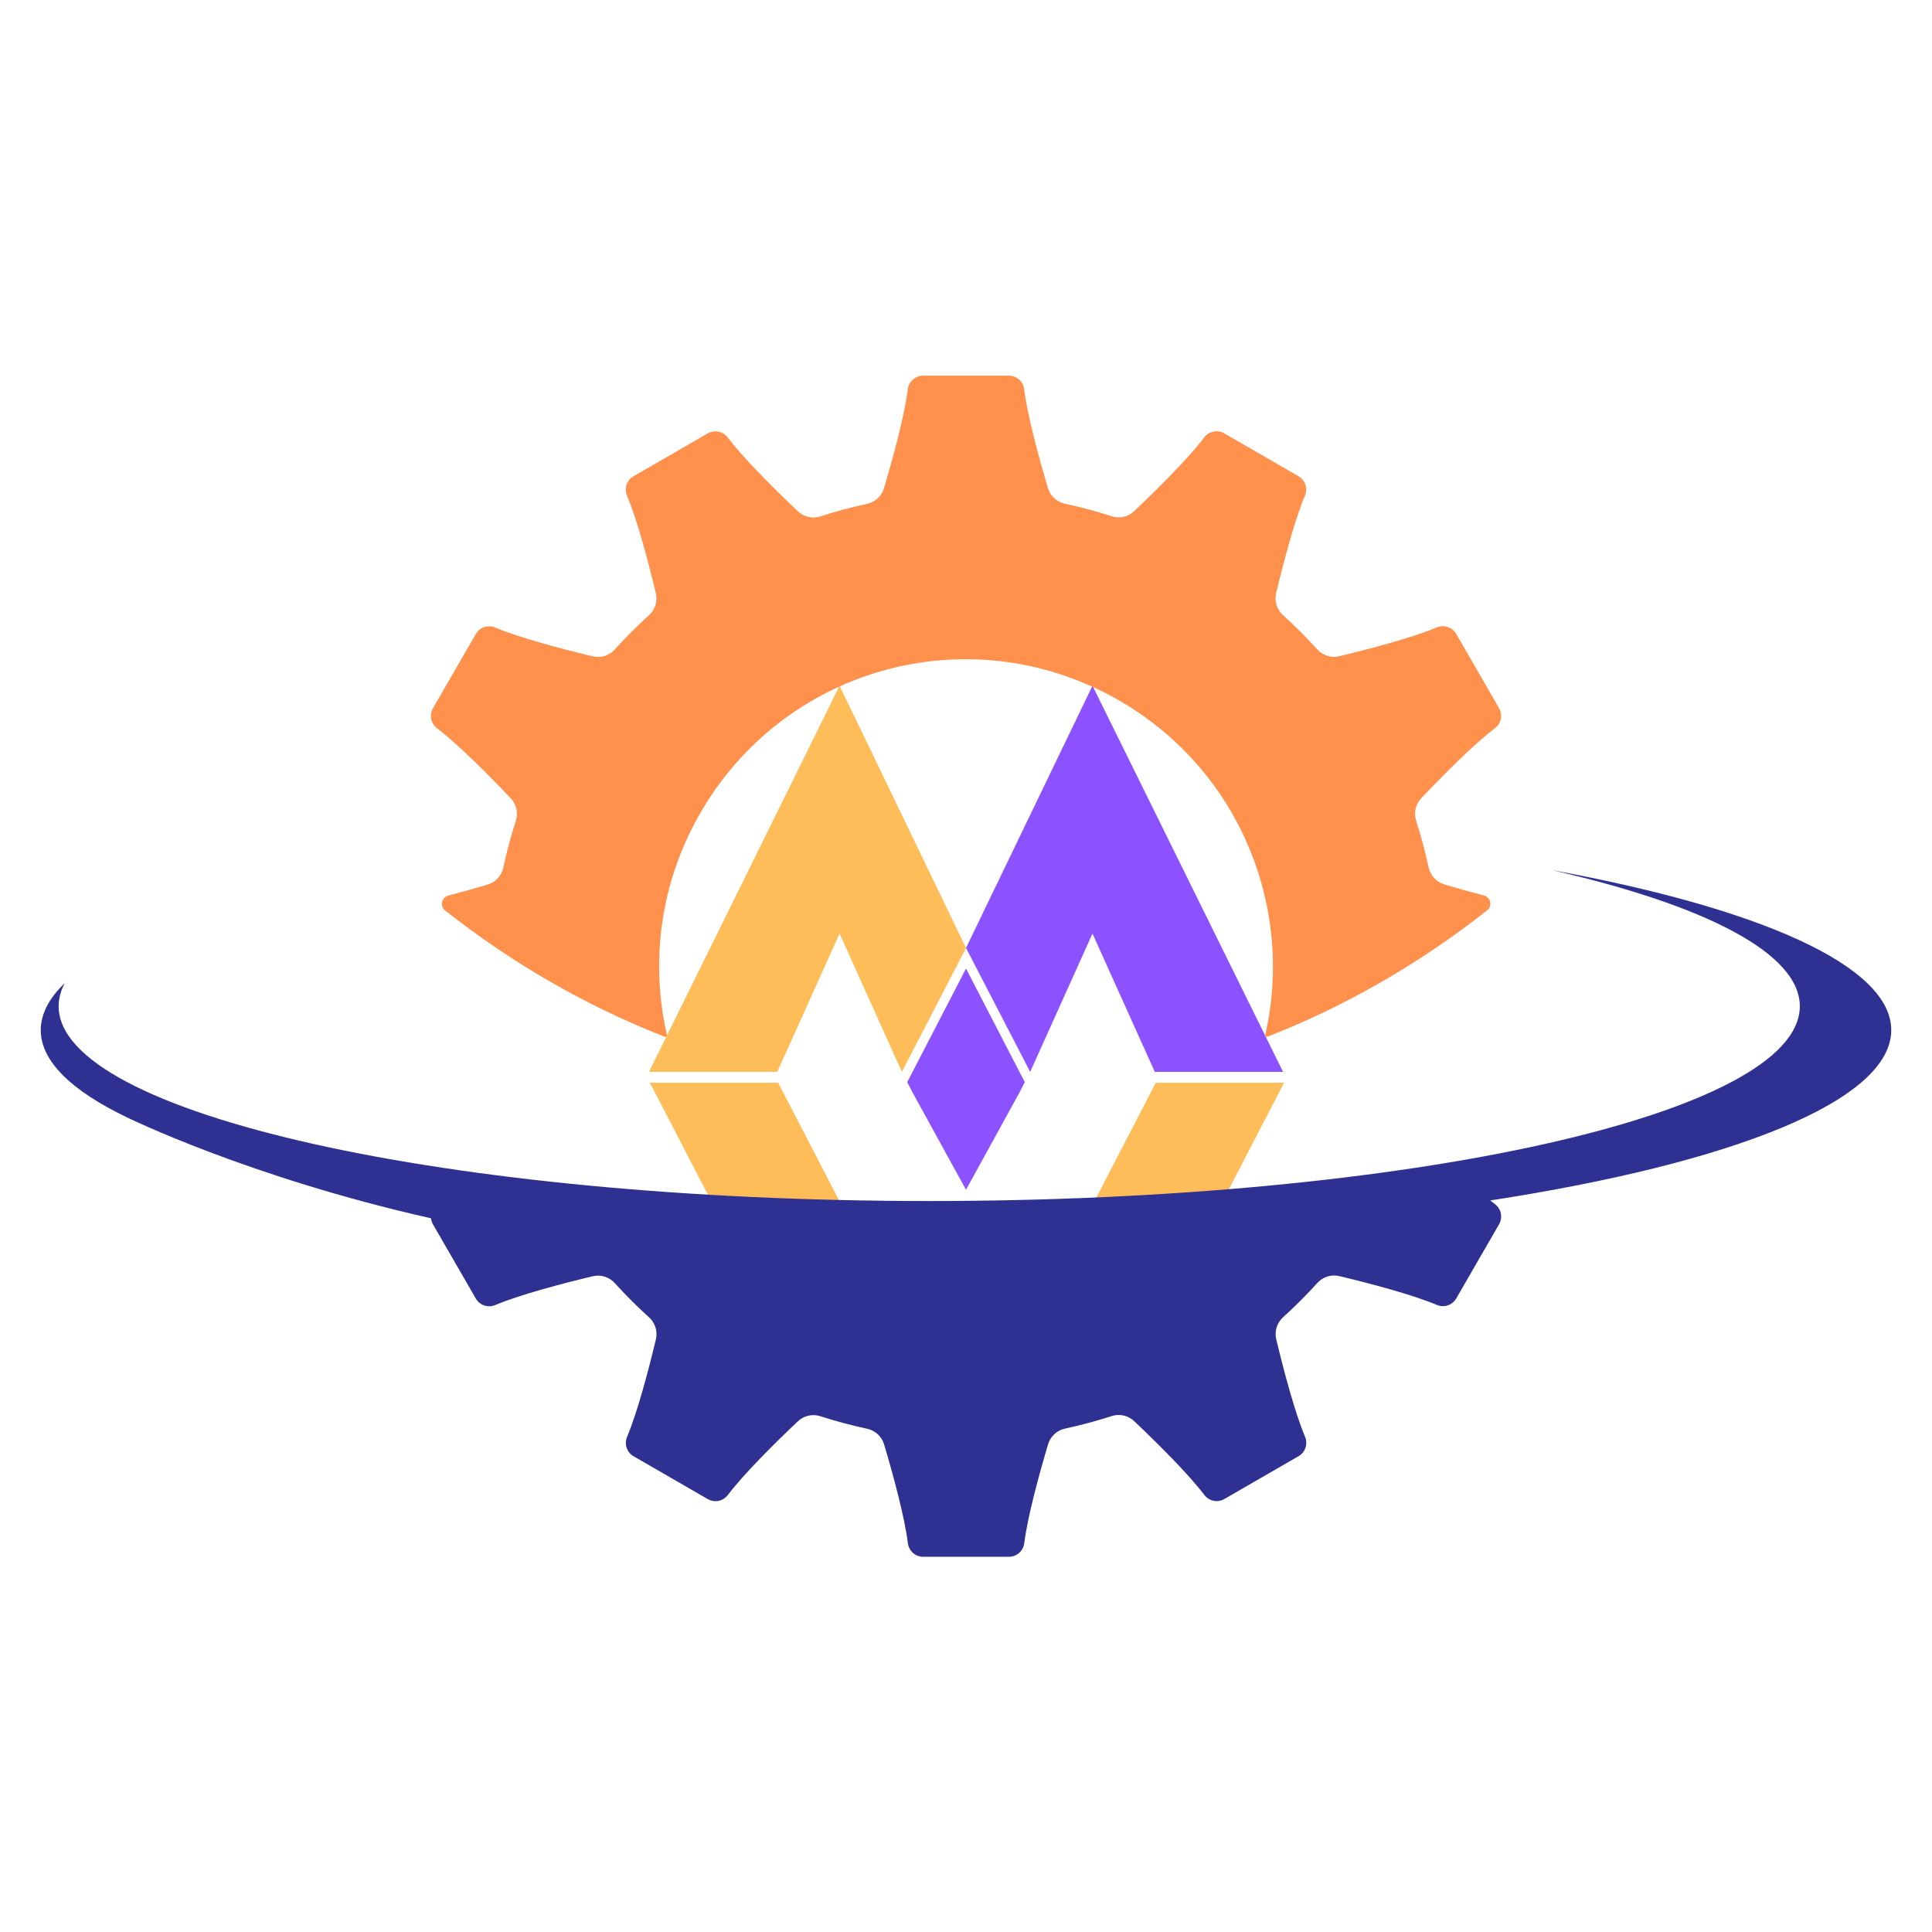
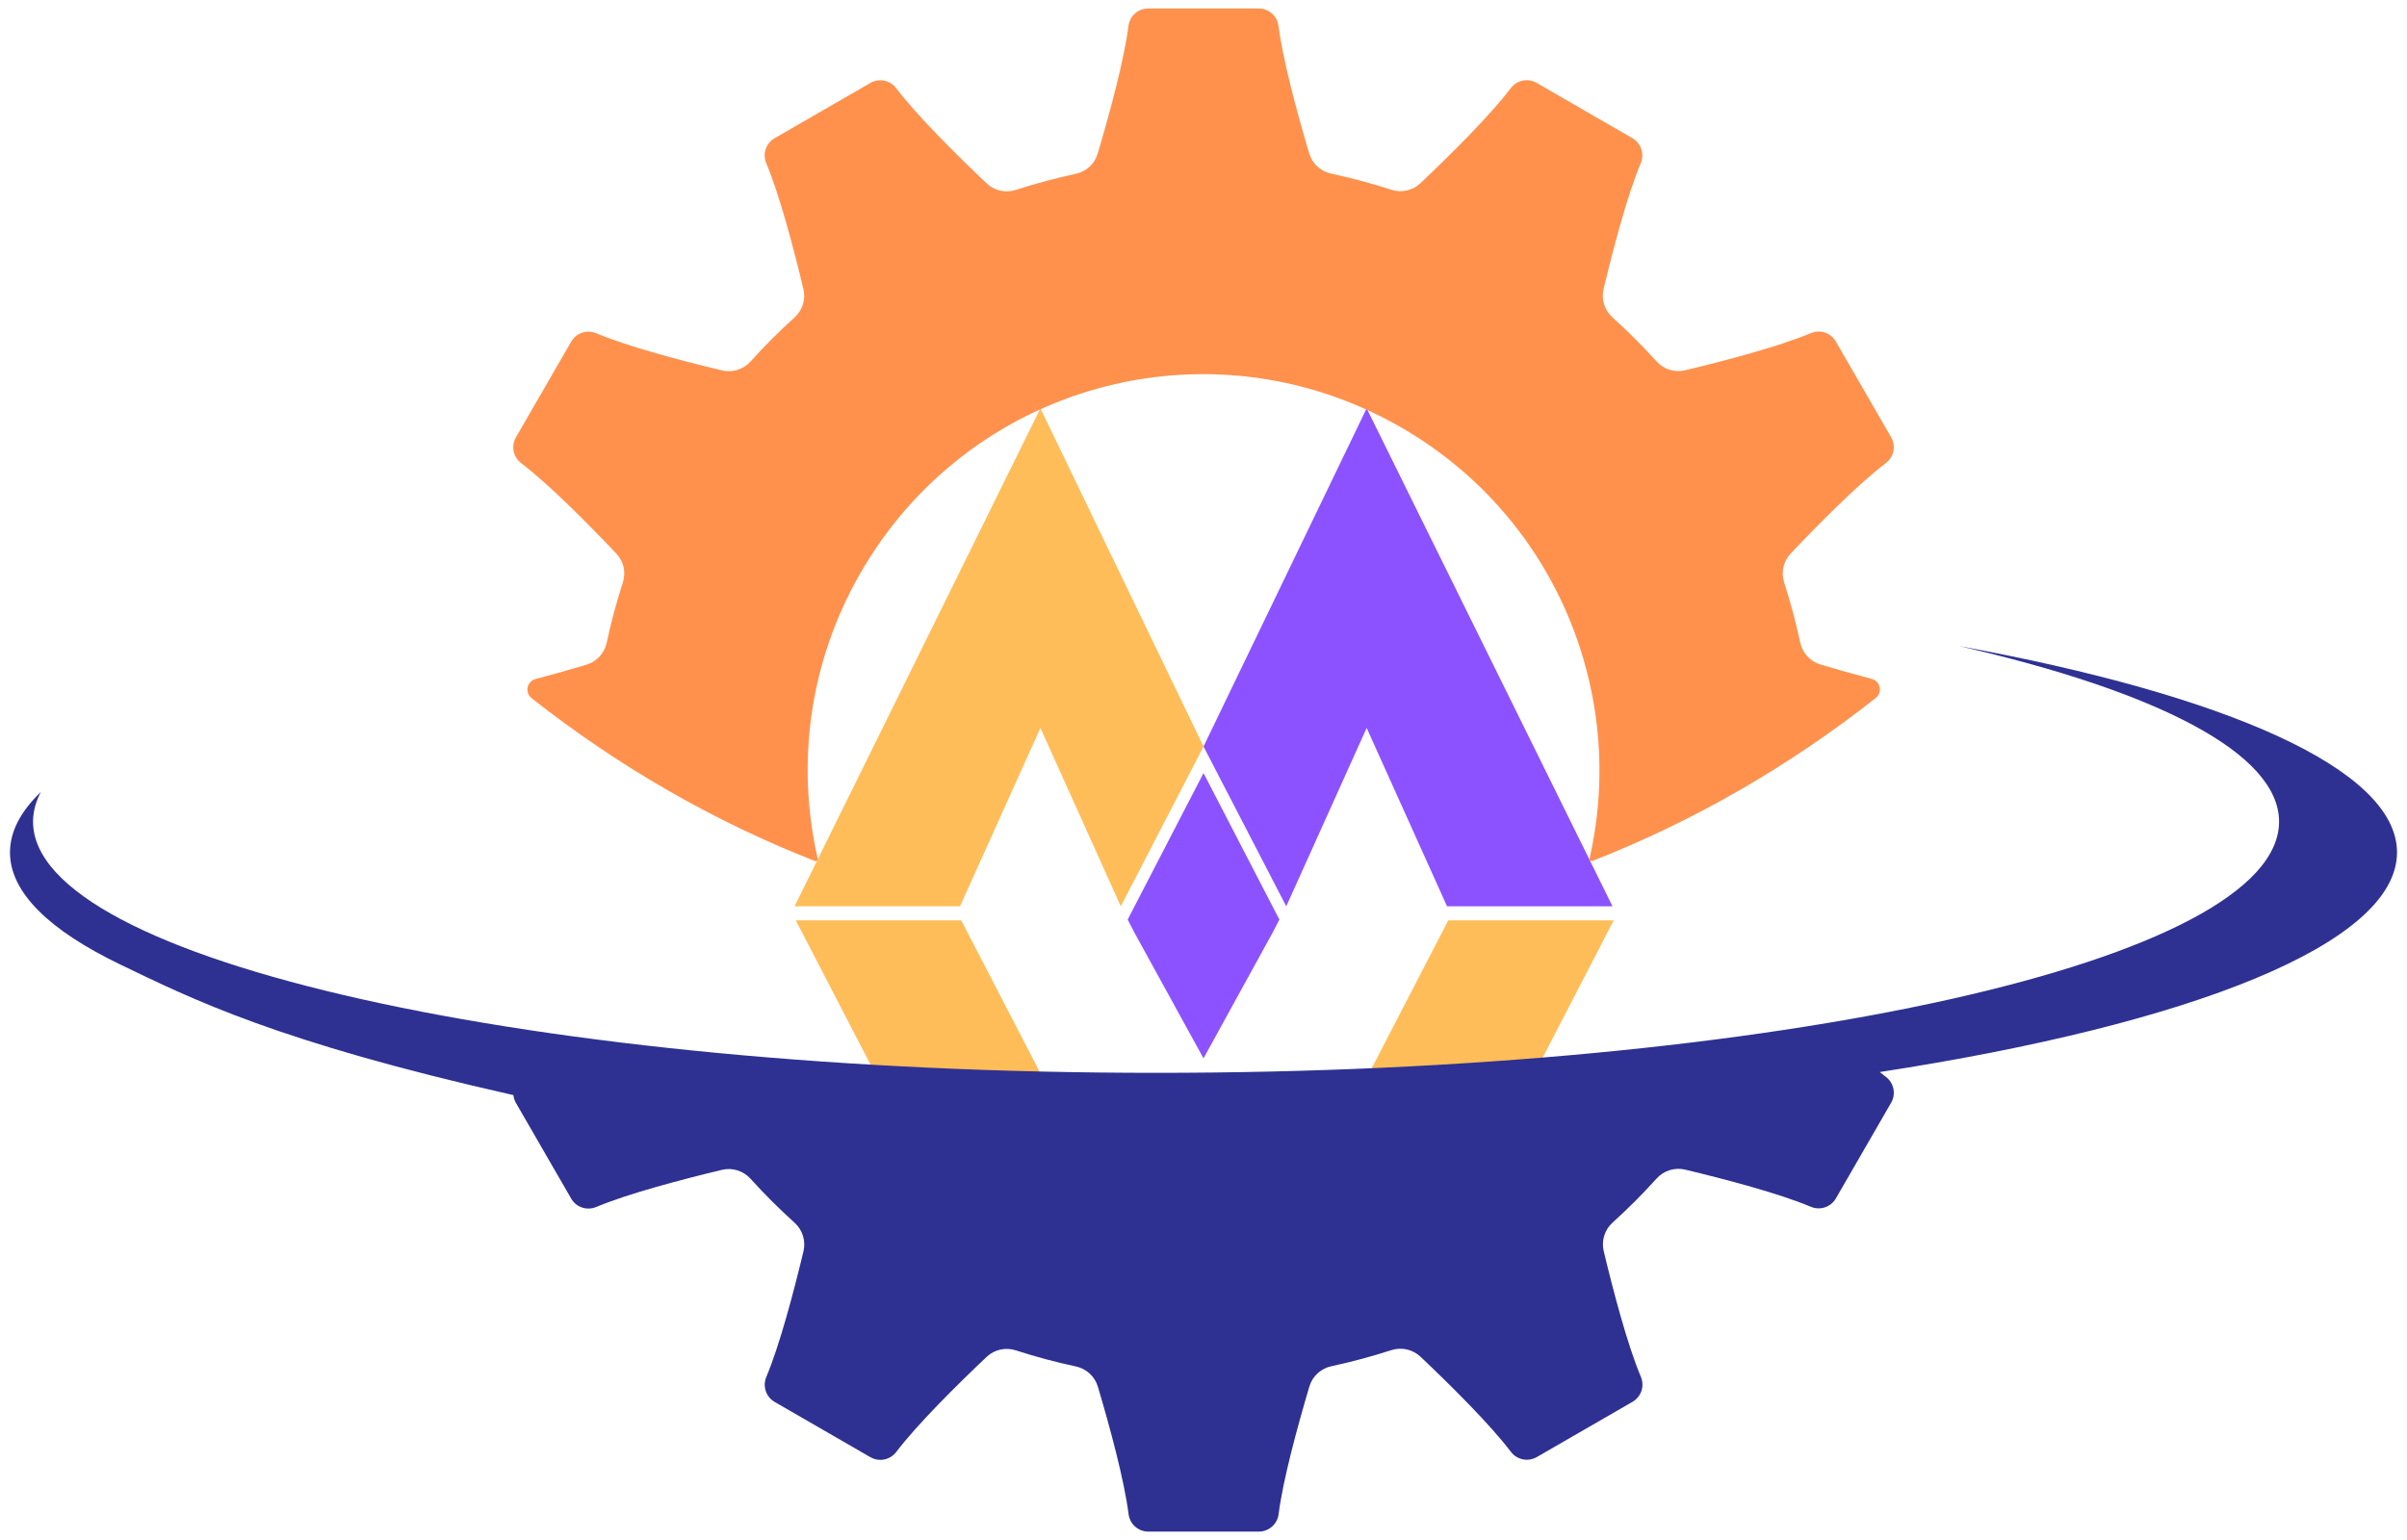
- <svg xmlns="http://www.w3.org/2000/svg" id="Layer_4" data-name="Layer 4" viewBox="0 0 1280 1280">
+ <svg xmlns="http://www.w3.org/2000/svg" id="Capa_1" data-name="Capa 1" viewBox="0 0 1688 1080">
  <defs>
    <style>
-       .cls-1 {
-         fill: #2e3192;
-       }
- 
-       .cls-1, .cls-2, .cls-3, .cls-4, .cls-5 {
-         stroke-width: 0px;
-       }
- 
-       .cls-2 {
-         fill: none;
-       }
- 
-       .cls-3 {
-         fill: #ff914d;
-       }
- 
-       .cls-4 {
-         fill: #8c52ff;
-       }
- 
-       .cls-5 {
-         fill: #ffbd59;
-       }
+       .cls-1{fill:#8c52ff}.cls-5{fill:#ffbd59}
    </style>
  </defs>
-   <path class="cls-2" d="M1031.41,668.34v-56.77c0-5.16-3.84-9.5-8.97-10.15-17.7-2.24-45.08-9.71-65.58-15.79-5.28-1.57-9.25-5.9-10.41-11.29-2.23-10.4-4.99-20.67-8.26-30.79-1.69-5.24-.42-10.99,3.37-14.99,14.71-15.51,34.68-35.67,48.88-46.45,4.11-3.12,5.27-8.8,2.69-13.27l-28.39-49.17c-2.58-4.47-8.08-6.3-12.84-4.3-16.42,6.9-43.82,14.11-64.6,19.09-5.36,1.28-10.97-.49-14.66-4.58-7.1-7.86-14.63-15.39-22.6-22.57-4.1-3.69-5.87-9.31-4.59-14.67,4.98-20.78,12.19-48.17,19.09-64.59,2-4.76.17-10.26-4.3-12.84l-49.17-28.39c-4.47-2.58-10.15-1.42-13.27,2.69-10.78,14.19-30.9,34.14-46.41,48.84-4,3.79-9.75,5.07-15,3.36-10.2-3.31-20.5-6.06-30.85-8.27-5.39-1.15-9.73-5.13-11.3-10.41-6.08-20.48-13.53-47.8-15.76-65.47-.65-5.12-4.98-8.97-10.15-8.97h-56.77c-5.16,0-9.5,3.84-10.15,8.97-2.24,17.7-9.71,45.08-15.79,65.58-1.57,5.28-5.9,9.25-11.29,10.41-10.4,2.23-20.67,4.99-30.79,8.26-5.24,1.69-10.99.42-14.99-3.37-15.51-14.71-35.67-34.68-46.45-48.88-3.12-4.11-8.8-5.27-13.27-2.69l-49.17,28.39c-4.47,2.58-6.3,8.08-4.3,12.84,6.9,16.42,14.11,43.82,19.09,64.6,1.28,5.36-.49,10.97-4.58,14.66-7.86,7.1-15.39,14.63-22.57,22.6-3.69,4.1-9.31,5.87-14.67,4.59-20.78-4.98-48.17-12.19-64.59-19.09-4.76-2-10.26-.17-12.84,4.3l-28.39,49.17c-2.58,4.47-1.42,10.15,2.69,13.27,14.19,10.78,34.14,30.9,48.84,46.41,3.79,4,5.07,9.75,3.36,15-3.31,10.2-6.06,20.5-8.27,30.85-1.15,5.39-5.13,9.73-10.41,11.3-20.48,6.08-47.8,13.53-65.47,15.76-5.12.65-8.97,4.98-8.97,10.15v56.77c0,5.16,3.84,9.5,8.97,10.15,17.7,2.24,45.08,9.71,65.58,15.79,5.28,1.57,9.25,5.9,10.41,11.29,2.23,10.4,4.99,20.67,8.26,30.79,1.69,5.24.42,10.99-3.37,14.99-14.71,15.51-34.68,35.67-48.88,46.45-4.11,3.12-5.27,8.8-2.69,13.27l28.39,49.17c2.58,4.47,8.08,6.3,12.84,4.3,16.42-6.9,43.82-14.11,64.6-19.09,5.36-1.28,10.97.49,14.66,4.58,7.1,7.86,14.63,15.39,22.6,22.57,4.1,3.69,5.87,9.31,4.59,14.67-4.98,20.78-12.19,48.17-19.09,64.59-2,4.76-.17,10.26,4.3,12.84l49.17,28.39c4.47,2.58,10.15,1.42,13.27-2.69,10.78-14.19,30.9-34.14,46.41-48.84,4-3.79,9.75-5.07,15-3.36,10.2,3.31,20.5,6.06,30.85,8.27,5.39,1.15,9.73,5.13,11.3,10.41,6.08,20.48,13.53,47.8,15.76,65.47.65,5.12,4.98,8.97,10.15,8.97h56.77c5.16,0,9.5-3.84,10.15-8.97,2.24-17.7,9.71-45.08,15.79-65.58,1.57-5.28,5.9-9.25,11.29-10.41,10.4-2.23,20.67-4.99,30.79-8.26,5.24-1.69,10.99-.42,14.99,3.37,15.51,14.71,35.67,34.68,46.45,48.88,3.12,4.11,8.8,5.27,13.27,2.69l49.17-28.39c4.47-2.58,6.3-8.08,4.3-12.84-6.9-16.42-14.11-43.82-19.09-64.6-1.28-5.36.49-10.97,4.58-14.66,7.86-7.1,15.39-14.63,22.57-22.6,3.69-4.1,9.31-5.87,14.67-4.59,20.78,4.98,48.17,12.19,64.59,19.09,4.76,2,10.26.17,12.84-4.3l28.39-49.17c2.58-4.47,1.42-10.15-2.69-13.27-14.19-10.78-34.14-30.9-48.84-46.41-3.79-4-5.07-9.75-3.36-15,3.31-10.2,6.06-20.5,8.27-30.85,1.15-5.39,5.13-9.73,10.41-11.3,20.48-6.08,47.8-13.53,65.47-15.76,5.12-.65,8.97-4.98,8.97-10.15ZM538.34,816.07c-97.24-56.14-130.56-180.49-74.42-277.73,56.14-97.24,180.49-130.56,277.73-74.42,97.24,56.14,130.56,180.49,74.42,277.73-56.14,97.24-180.49,130.56-277.73,74.42Z" />
-   <g>
-     <polygon class="cls-5" points="785.81 842.72 850.7 717.35 765.72 717.35 724.43 797.13 724.43 842.72 785.81 842.72" />
-     <polygon class="cls-5" points="556.86 842.72 556.86 797.13 515.57 717.35 430.59 717.35 495.48 842.72 556.86 842.72" />
-   </g>
-   <g>
-     <polygon class="cls-4" points="723.8 618.52 765.09 710.15 850.07 710.15 723.8 454.32 640.01 628.05 682.51 710.15 723.8 618.52" />
-     <polygon class="cls-5" points="556.23 618.52 514.94 710.15 429.96 710.15 556.23 454.32 640.01 628.05 597.52 710.15 556.23 618.52" />
-     <polygon class="cls-4" points="640.01 641.7 601.06 716.96 601.06 716.96 601.06 716.96 604.6 723.8 640.01 788.27 675.43 723.8 678.97 716.96 678.97 716.96 678.97 716.96 640.01 641.7" />
-   </g>
-   <path class="cls-1" d="M1253,682.47c0-42.74-87.62-80.9-224.92-106.02,101.67,23.27,164.34,55.1,164.34,90.21,0,71.27-258.24,129.05-576.79,129.05S38.85,737.94,38.85,666.67c0-5.17,1.37-10.27,4.01-15.28-10.38,9.99-15.86,20.39-15.86,31.09,0,20.57,20.31,40.08,56.68,57.59h0s80.43,39.73,201.88,67.08c.15,1.38.57,2.75,1.3,4.02l28.39,49.17c2.58,4.47,8.08,6.3,12.84,4.3,16.42-6.9,43.82-14.11,64.6-19.09,5.36-1.28,10.97.49,14.66,4.58,7.1,7.86,14.63,15.39,22.6,22.57,4.1,3.69,5.87,9.31,4.59,14.67-4.98,20.78-12.19,48.17-19.09,64.59-2,4.76-.17,10.26,4.3,12.84l49.17,28.39c4.47,2.58,10.15,1.42,13.27-2.69,10.78-14.19,30.9-34.14,46.41-48.84,4-3.79,9.75-5.07,15-3.36,10.2,3.31,20.5,6.06,30.85,8.27,5.39,1.15,9.73,5.13,11.3,10.41,6.08,20.48,13.53,47.8,15.76,65.47.65,5.12,4.98,8.97,10.15,8.97h56.77c5.16,0,9.5-3.84,10.15-8.97,2.24-17.7,9.71-45.08,15.8-65.58,1.57-5.28,5.9-9.25,11.29-10.41,10.4-2.23,20.67-4.99,30.79-8.26,5.24-1.69,10.99-.42,14.99,3.37,15.51,14.71,35.67,34.68,46.45,48.88,3.12,4.11,8.8,5.27,13.27,2.69l49.17-28.39c4.47-2.58,6.3-8.08,4.3-12.84-6.9-16.42-14.11-43.82-19.09-64.6-1.28-5.36.49-10.97,4.58-14.66,7.86-7.1,15.39-14.63,22.57-22.6,3.69-4.1,9.31-5.87,14.67-4.59,20.78,4.98,48.17,12.19,64.59,19.09,4.76,2,10.26.17,12.84-4.3l28.39-49.17c2.58-4.47,1.42-10.15-2.69-13.27-1.02-.78-2.08-1.61-3.16-2.48,160.47-24.7,265.66-66.03,265.66-112.86Z" />
-   <path class="cls-3" d="M990.47,482.41c4.11-3.12,5.28-8.79,2.69-13.27-7.28-12.61-21.13-36.6-28.4-49.19-2.58-4.46-8.06-6.28-12.81-4.29-16.43,6.9-43.85,14.12-64.64,19.1-5.35,1.28-10.94-.48-14.62-4.56-7.11-7.87-14.65-15.42-22.63-22.61-4.09-3.68-5.86-9.28-4.58-14.63,4.98-20.78,12.19-48.19,19.09-64.62,2-4.76.17-10.25-4.3-12.84l-49.18-28.4c-4.46-2.58-10.13-1.42-13.25,2.69-10.78,14.19-30.93,34.16-46.44,48.87-3.99,3.78-9.72,5.05-14.95,3.35-10.22-3.31-20.53-6.07-30.9-8.29-5.38-1.15-9.71-5.11-11.27-10.38-6.08-20.49-13.53-47.82-15.77-65.49-.65-5.12-4.98-8.97-10.14-8.97-14.56,0-42.26,0-56.8,0-5.15,0-9.47,3.84-10.12,8.95-2.24,17.7-9.72,45.11-15.8,65.62-1.56,5.27-5.88,9.22-11.25,10.38-10.41,2.23-20.71,4.99-30.84,8.27-5.23,1.69-10.95.42-14.94-3.36-15.52-14.71-35.68-34.69-46.47-48.9-3.12-4.11-8.8-5.27-13.27-2.69l-49.17,28.39c-4.47,2.58-6.3,8.08-4.3,12.84,6.9,16.43,14.11,43.84,19.09,64.63,1.28,5.35-.48,10.94-4.56,14.62-7.87,7.11-15.42,14.65-22.61,22.64-3.68,4.09-9.28,5.86-14.63,4.57-20.78-4.98-48.19-12.19-64.62-19.09-4.76-2-10.26-.17-12.84,4.3l-28.39,49.17c-2.58,4.47-1.42,10.15,2.69,13.27,14.19,10.78,34.15,30.92,48.86,46.43,3.78,3.99,5.05,9.72,3.35,14.95-3.31,10.21-6.07,20.52-8.28,30.88-1.15,5.39-5.12,9.73-10.4,11.29-7.99,2.37-17.03,4.95-26.13,7.35-4.47,1.18-5.68,6.96-2.05,9.82,44.23,34.85,93.12,63.17,145.48,83.66.82.32,1.66-.41,1.47-1.27-10.95-47.86-4.7-99.77,21.43-145.75,55.44-97.53,178.03-131.79,275.94-77.03,80.89,45.24,118.65,137.18,99.07,222.76-.2.86.64,1.6,1.47,1.27,52.37-20.5,101.27-48.84,145.51-83.71,3.63-2.86,2.42-8.64-2.05-9.81-9.17-2.41-18.27-5.01-26.32-7.4-5.27-1.57-9.24-5.9-10.4-11.28-2.23-10.41-4.99-20.69-8.26-30.82-1.69-5.23-.42-10.96,3.36-14.94,14.71-15.52,34.69-35.68,48.9-46.47Z" />
+   <path fill="none" d="M1378.44 578.69v-77.51c0-7.05-5.24-12.97-12.25-13.86-24.17-3.06-61.55-13.26-89.54-21.56-7.21-2.14-12.63-8.06-14.21-15.42-3.04-14.2-6.81-28.22-11.28-42.04-2.31-7.15-.57-15.01 4.6-20.47 20.09-21.18 47.35-48.7 66.74-63.42 5.61-4.26 7.2-12.02 3.67-18.12l-38.76-67.14c-3.52-6.1-11.03-8.6-17.53-5.87-22.42 9.42-59.83 19.27-88.21 26.07-7.32 1.75-14.98-.67-20.02-6.25-9.69-10.73-19.98-21.01-30.86-30.82-5.6-5.04-8.01-12.71-6.27-20.03 6.8-28.37 16.64-65.77 26.07-88.19 2.73-6.5.23-14.01-5.87-17.53l-67.14-38.76c-6.1-3.52-13.86-1.94-18.12 3.67-14.72 19.38-42.19 46.62-63.37 66.69-5.46 5.17-13.31 6.92-20.48 4.59-13.93-4.52-27.99-8.27-42.12-11.29-7.36-1.57-13.29-7-15.43-14.21-8.3-27.96-18.47-65.27-21.52-89.39-.89-6.99-6.8-12.25-13.86-12.25h-77.51c-7.05 0-12.97 5.24-13.86 12.25-3.06 24.17-13.26 61.55-21.56 89.54-2.14 7.21-8.06 12.63-15.42 14.21-14.2 3.04-28.22 6.81-42.04 11.28-7.15 2.31-15.01.57-20.47-4.6-21.18-20.09-48.7-47.35-63.42-66.74-4.26-5.61-12.02-7.2-18.12-3.67l-67.14 38.76c-6.1 3.52-8.6 11.03-5.87 17.53 9.42 22.42 19.27 59.83 26.07 88.21 1.75 7.32-.67 14.98-6.25 20.02-10.73 9.69-21.01 19.98-30.82 30.86-5.04 5.6-12.71 8.01-20.03 6.27-28.37-6.8-65.77-16.64-88.19-26.07-6.5-2.73-14.01-.23-17.53 5.87l-38.76 67.14c-3.52 6.1-1.94 13.86 3.67 18.12 19.38 14.72 46.62 42.19 66.69 63.37 5.17 5.46 6.92 13.31 4.59 20.48-4.52 13.93-8.27 27.99-11.29 42.12-1.57 7.36-7 13.29-14.21 15.43-27.96 8.3-65.27 18.47-89.39 21.52-6.99.89-12.25 6.8-12.25 13.86v77.51c0 7.05 5.24 12.97 12.25 13.86 24.17 3.06 61.55 13.26 89.54 21.56 7.21 2.14 12.63 8.06 14.21 15.42 3.04 14.2 6.81 28.22 11.28 42.04 2.31 7.15.57 15.01-4.6 20.47-20.09 21.18-47.35 48.7-66.74 63.42-5.61 4.26-7.2 12.02-3.67 18.12l38.76 67.14c3.52 6.1 11.03 8.6 17.53 5.87 22.42-9.42 59.83-19.27 88.21-26.07 7.32-1.75 14.98.67 20.02 6.25 9.69 10.73 19.98 21.01 30.86 30.82 5.6 5.04 8.01 12.71 6.27 20.03-6.8 28.37-16.64 65.77-26.07 88.19-2.73 6.5-.23 14.01 5.87 17.53l67.14 38.76c6.1 3.52 13.86 1.94 18.12-3.67 14.72-19.38 42.19-46.62 63.37-66.69 5.46-5.17 13.31-6.92 20.48-4.59 13.93 4.52 27.99 8.27 42.12 11.29 7.36 1.57 13.29 7 15.43 14.21 8.3 27.96 18.47 65.27 21.52 89.39.89 6.99 6.8 12.25 13.86 12.25h77.51c7.05 0 12.97-5.24 13.86-12.25 3.06-24.17 13.26-61.55 21.56-89.54 2.14-7.21 8.06-12.63 15.42-14.21 14.2-3.04 28.22-6.81 42.04-11.28 7.15-2.31 15.01-.57 20.47 4.6 21.18 20.09 48.7 47.35 63.42 66.74 4.26 5.61 12.02 7.2 18.12 3.67l67.14-38.76c6.1-3.52 8.6-11.03 5.87-17.53-9.42-22.42-19.27-59.83-26.07-88.21-1.75-7.32.67-14.98 6.25-20.02 10.73-9.69 21.01-19.98 30.82-30.86 5.04-5.6 12.71-8.01 20.03-6.27 28.37 6.8 65.77 16.64 88.19 26.07 6.5 2.73 14.01.23 17.53-5.87l38.76-67.14c3.52-6.1 1.94-13.86-3.67-18.12-19.38-14.72-46.62-42.19-66.69-63.37-5.17-5.46-6.92-13.31-4.59-20.48 4.52-13.93 8.27-27.99 11.29-42.12 1.57-7.36 7-13.29 14.21-15.43 27.96-8.3 65.27-18.47 89.39-21.52 6.99-.89 12.25-6.8 12.25-13.86ZM705.19 780.4c-132.77-76.65-178.27-246.44-101.61-379.22 76.65-132.77 246.44-178.27 379.22-101.61 132.77 76.65 178.27 246.44 101.61 379.22-76.65 132.77-246.44 178.27-379.22 101.61Z" />
+   <path d="m1043.09 816.79 88.6-171.18h-116.03l-56.38 108.93v62.25h83.81zm-312.61 0v-62.25L674.1 645.61H558.07l88.6 171.18h83.81z" class="cls-5" />
+   <path d="m958.42 510.66 56.38 125.12h116.03L958.42 286.46 844.01 523.68l58.03 112.1 56.38-125.12z" class="cls-1" />
+   <path d="m729.62 510.66-56.38 125.12H557.21l172.41-349.32 114.39 237.22L786 635.78l-56.38-125.12z" class="cls-5" />
+   <path d="m844.01 542.31-53.18 102.77 4.83 9.34 48.35 88.02 48.37-88.02 4.83-9.34-53.2-102.77z" class="cls-1" />
+   <path fill="#2e3192" d="M1681 597.98c0-58.36-119.64-110.46-307.11-144.76 138.82 31.77 224.39 75.23 224.39 123.17 0 97.31-352.61 176.21-787.56 176.21S23.18 673.72 23.18 576.41c0-7.06 1.87-14.02 5.48-20.86C14.49 569.19 7 583.39 7 598c0 28.09 27.73 54.73 77.39 78.63s109.82 54.25 275.65 91.59c.2 1.88.78 3.75 1.78 5.49l38.76 67.14c3.52 6.1 11.03 8.6 17.53 5.87 22.42-9.42 59.83-19.27 88.21-26.07 7.32-1.75 14.98.67 20.02 6.25 9.69 10.73 19.98 21.01 30.86 30.82 5.6 5.04 8.01 12.71 6.27 20.03-6.8 28.37-16.64 65.77-26.07 88.19-2.73 6.5-.23 14.01 5.87 17.53l67.14 38.76c6.1 3.52 13.86 1.94 18.12-3.67 14.72-19.38 42.19-46.62 63.37-66.69 5.46-5.17 13.31-6.92 20.48-4.59 13.93 4.52 27.99 8.27 42.12 11.29 7.36 1.57 13.29 7 15.43 14.21 8.3 27.96 18.47 65.27 21.52 89.39.89 6.99 6.8 12.25 13.86 12.25h77.51c7.05 0 12.97-5.24 13.86-12.25 3.06-24.17 13.26-61.55 21.57-89.54 2.14-7.21 8.06-12.63 15.42-14.21 14.2-3.04 28.22-6.81 42.04-11.28 7.15-2.31 15.01-.57 20.47 4.6 21.18 20.09 48.7 47.35 63.42 66.74 4.26 5.61 12.02 7.2 18.12 3.67l67.14-38.76c6.1-3.52 8.6-11.03 5.87-17.53-9.42-22.42-19.27-59.83-26.07-88.21-1.75-7.32.67-14.98 6.25-20.02 10.73-9.69 21.01-19.98 30.82-30.86 5.04-5.6 12.71-8.01 20.03-6.27 28.37 6.8 65.77 16.64 88.19 26.07 6.5 2.73 14.01.23 17.53-5.87l38.76-67.14c3.52-6.1 1.94-13.86-3.67-18.12-1.39-1.07-2.84-2.2-4.31-3.39 219.11-33.73 362.74-90.16 362.74-154.1Z" />
+   <path fill="#ff914d" d="M1322.54 324.82c5.61-4.26 7.21-12 3.67-18.12-9.94-17.22-28.85-49.97-38.78-67.16-3.52-6.09-11.01-8.57-17.49-5.86-22.43 9.42-59.87 19.28-88.26 26.08-7.3 1.75-14.94-.66-19.96-6.23-9.71-10.75-20-21.05-30.9-30.87-5.58-5.02-8-12.67-6.25-19.98 6.8-28.37 16.64-65.8 26.07-88.23 2.73-6.5.23-14-5.87-17.53l-67.15-38.78c-6.09-3.52-13.83-1.94-18.09 3.67-14.72 19.38-42.23 46.64-63.41 66.73-5.45 5.16-13.27 6.9-20.41 4.57-13.95-4.52-28.03-8.29-42.19-11.32-7.35-1.57-13.26-6.98-15.39-14.17-8.3-27.98-18.47-65.29-21.53-89.42-.89-6.99-6.8-12.25-13.85-12.25h-77.56c-7.03 0-12.93 5.24-13.82 12.22-3.06 24.17-13.27 61.59-21.57 89.6-2.13 7.2-8.03 12.59-15.36 14.17-14.21 3.04-28.28 6.81-42.11 11.29-7.14 2.31-14.95.57-20.4-4.59-21.19-20.09-48.72-47.37-63.45-66.77-4.26-5.61-12.02-7.2-18.12-3.67l-67.14 38.76c-6.1 3.52-8.6 11.03-5.87 17.53 9.42 22.43 19.27 59.86 26.07 88.25 1.75 7.3-.66 14.94-6.23 19.96-10.75 9.71-21.05 20-30.87 30.91-5.02 5.58-12.67 8-19.98 6.24-28.37-6.8-65.8-16.64-88.23-26.07-6.5-2.73-14.01-.23-17.53 5.87l-38.76 67.14c-3.52 6.1-1.94 13.86 3.67 18.12 19.38 14.72 46.63 42.22 66.71 63.4 5.16 5.45 6.9 13.27 4.57 20.41-4.52 13.94-8.29 28.02-11.31 42.16-1.57 7.36-6.99 13.29-14.2 15.42-10.91 3.24-23.25 6.76-35.68 10.04-6.1 1.61-7.76 9.5-2.8 13.41 60.39 47.58 127.15 86.25 198.64 114.23 1.12.44 2.27-.56 2.01-1.73-14.95-65.35-6.42-136.23 29.26-199.01 75.7-133.17 243.09-179.95 376.77-105.18 110.45 61.77 162.01 187.31 135.27 304.16-.27 1.17.87 2.18 2.01 1.73 71.51-27.99 138.28-66.69 198.68-114.3 4.96-3.91 3.3-11.8-2.8-13.39-12.52-3.29-24.95-6.84-35.94-10.1-7.2-2.14-12.62-8.06-14.2-15.4-3.04-14.21-6.81-28.25-11.28-42.08-2.31-7.14-.57-14.96 4.59-20.4 20.09-21.19 47.37-48.72 66.77-63.45h-.03Z" />
</svg>
